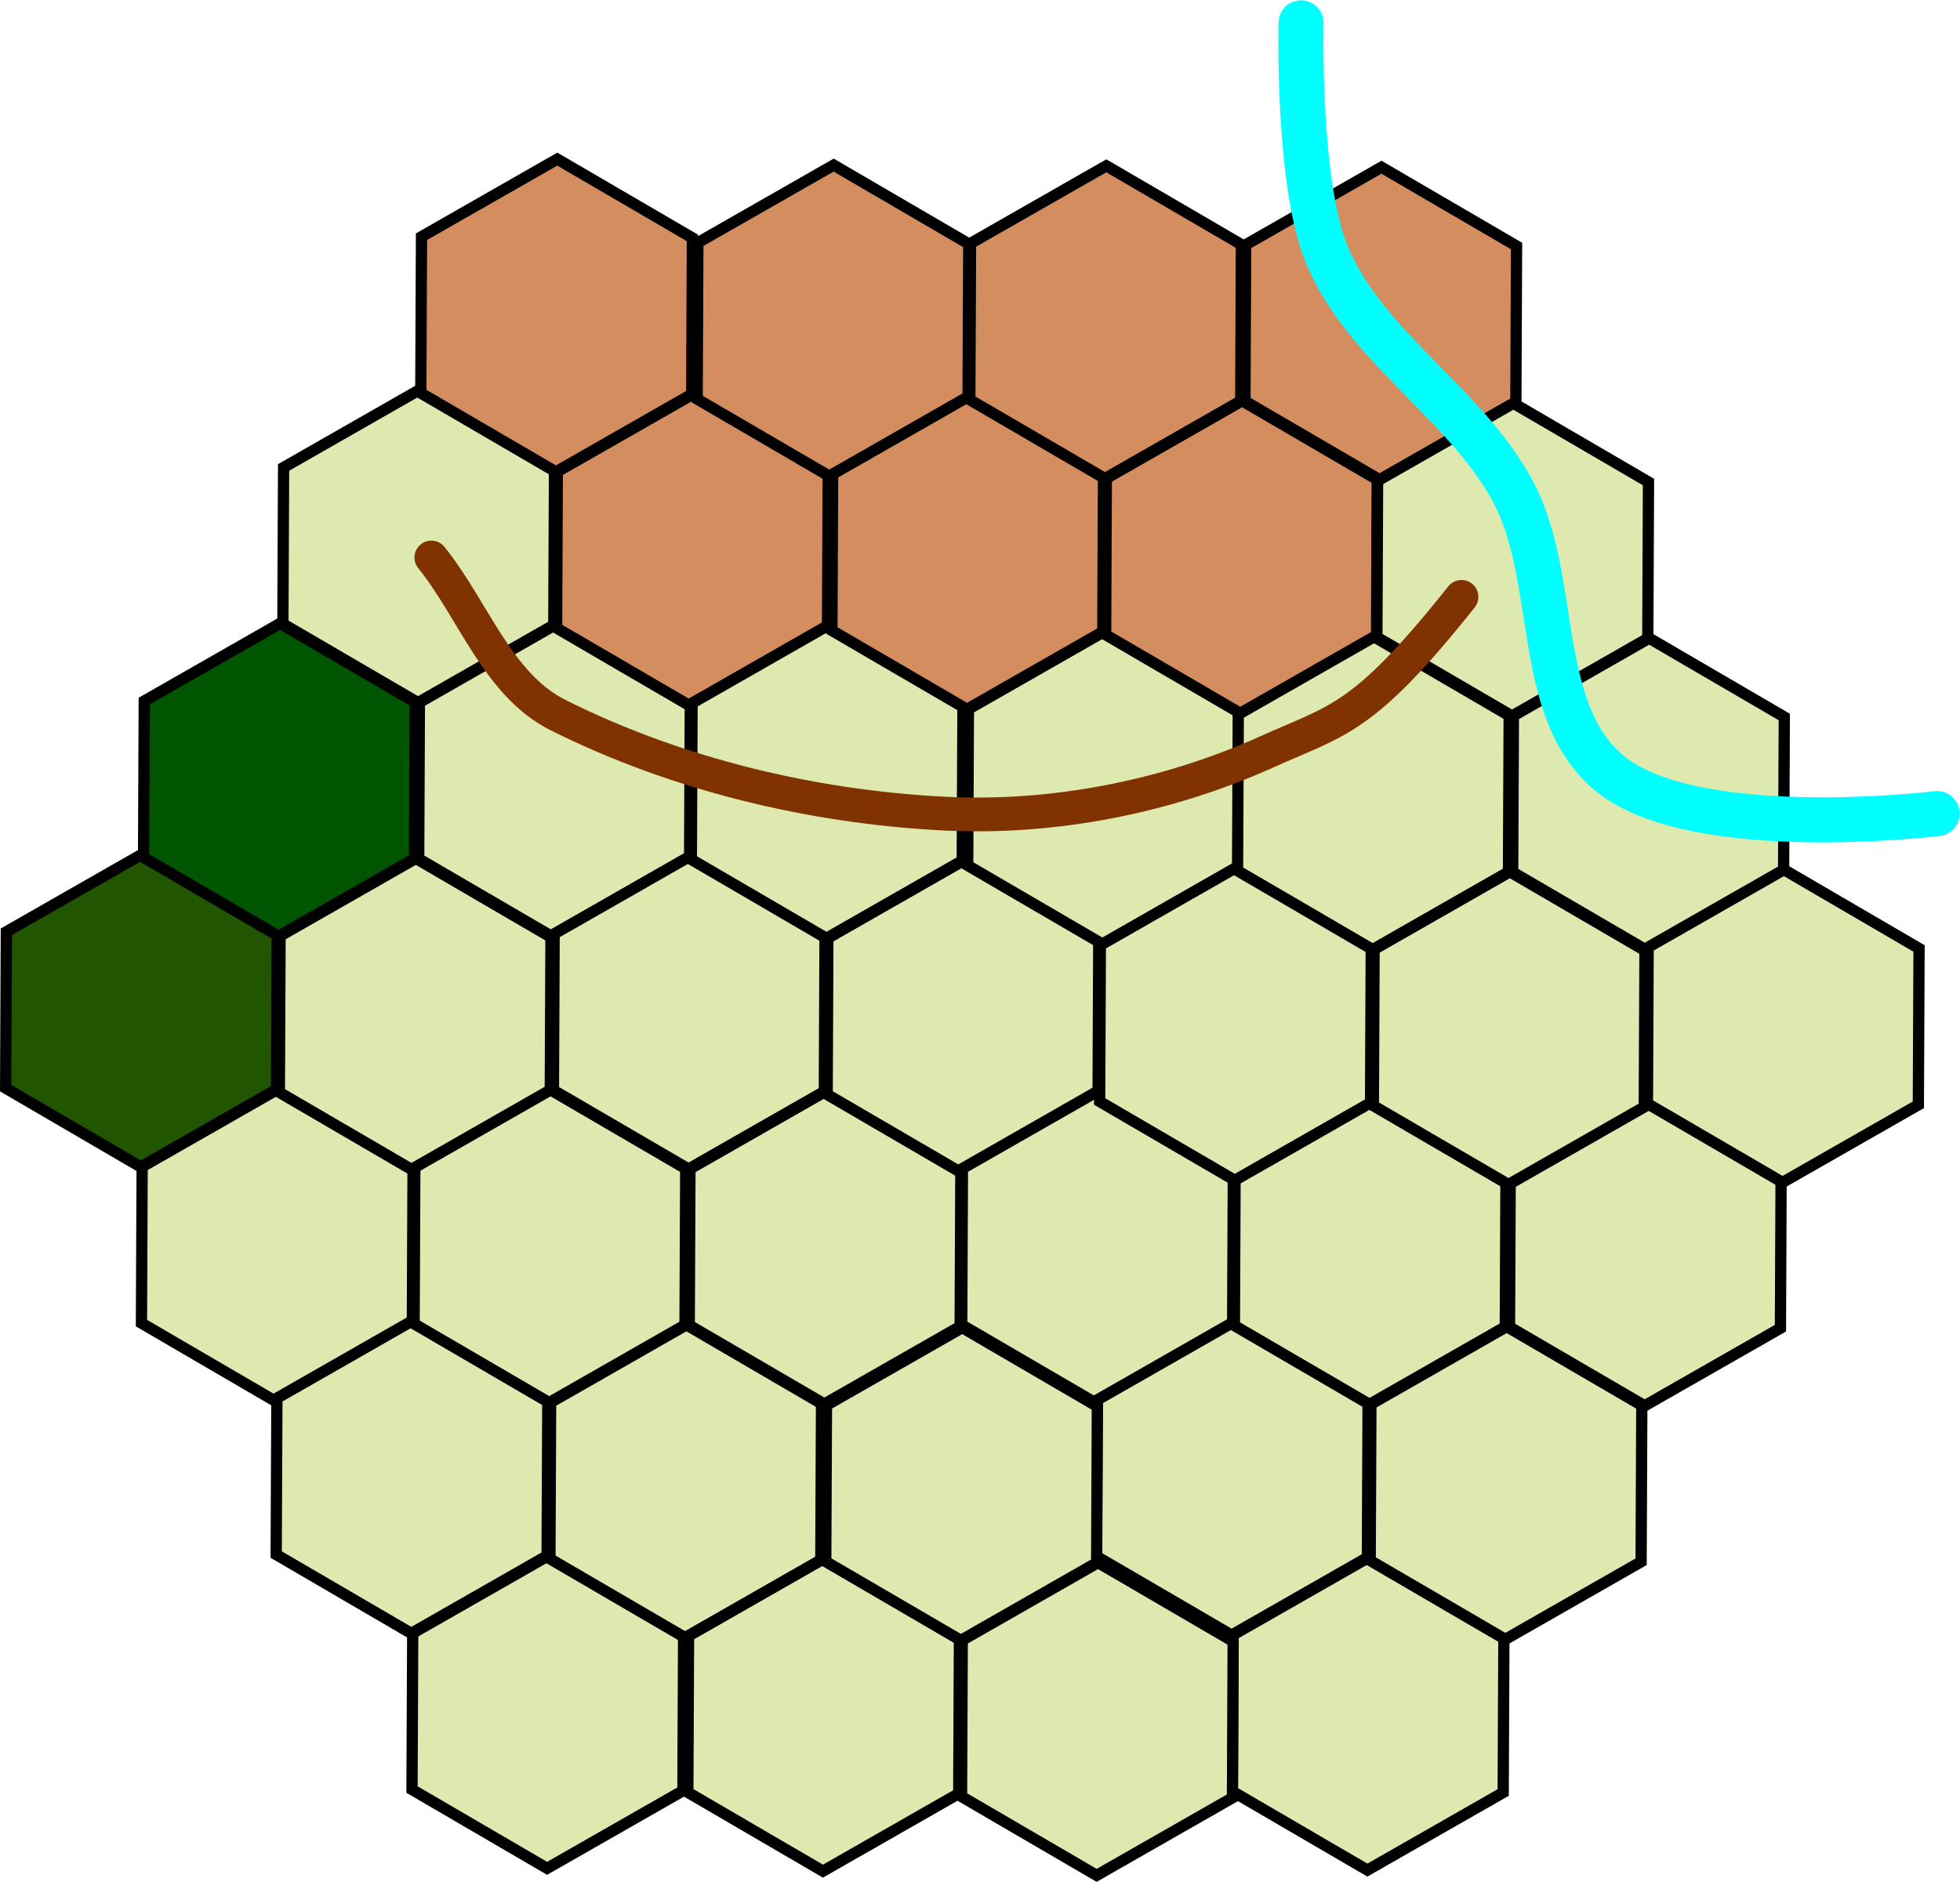
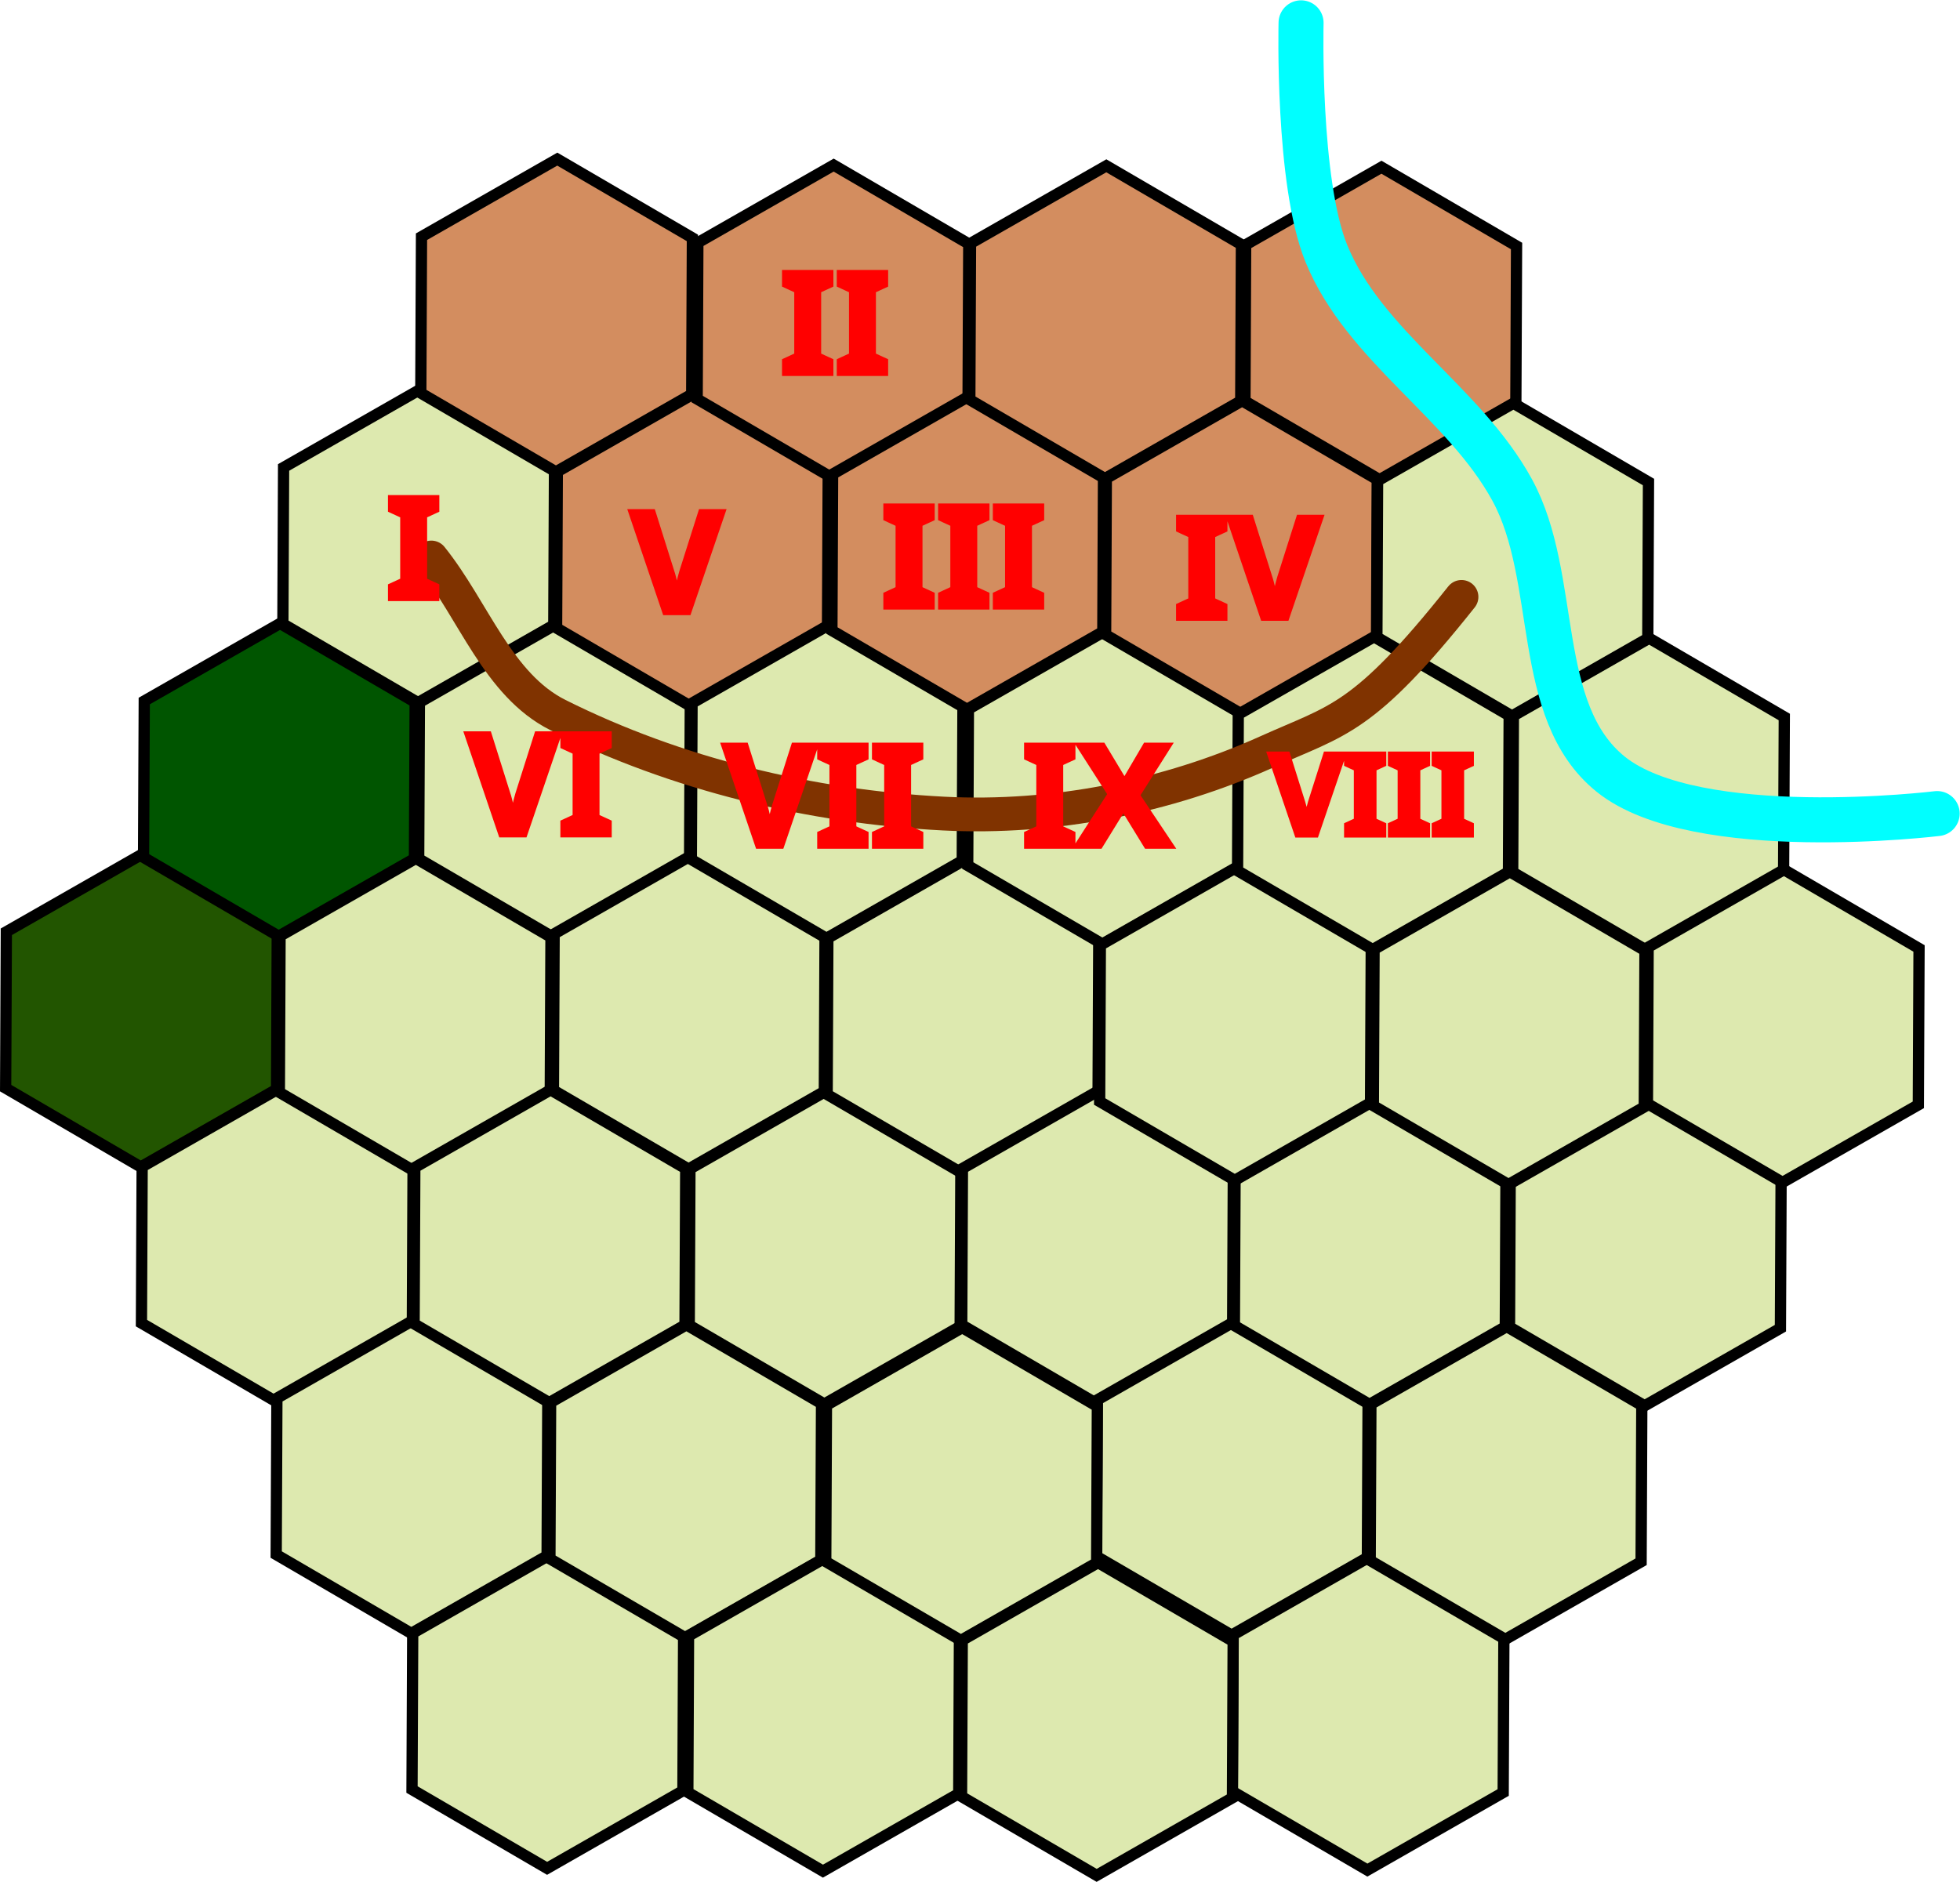
<svg xmlns="http://www.w3.org/2000/svg" width="98.265mm" height="94.367mm" viewBox="0 0 348.183 334.371" id="svg2" version="1.1">
  <defs id="defs4" />
  <g id="layer1" transform="translate(-305.8731,-213.3053)">
    <path style="fill:#225500;fill-opacity:1;fill-rule:evenodd;stroke:#000000;stroke-width:2;stroke-linecap:butt;stroke-linejoin:miter;stroke-miterlimit:4;stroke-dasharray:none;stroke-dashoffset:0" id="path4138" d="m 355,406.862 -24.124,13.785 -24,-14 0.124,-27.785 24.124,-13.785 24,14 z" />
    <path style="fill:#005500;fill-opacity:1;fill-rule:evenodd;stroke:#000000;stroke-width:2;stroke-linecap:butt;stroke-linejoin:miter;stroke-miterlimit:4;stroke-dasharray:none;stroke-dashoffset:0" id="path4138-3" d="m 379.5,365.862 -24.124,13.785 -24,-14 0.124,-27.785 24.124,-13.785 24,14 z" />
    <path style="fill:#dde9af;fill-opacity:1;fill-rule:evenodd;stroke:#000000;stroke-width:2;stroke-linecap:butt;stroke-linejoin:miter;stroke-miterlimit:4;stroke-dasharray:none;stroke-dashoffset:0" id="path4138-6" d="m 404.25,324.362 -24.124,13.785 -24,-14 0.124,-27.785 24.124,-13.785 24,14 z" />
    <path style="fill:#d38d5f;fill-opacity:1;fill-rule:evenodd;stroke:#000000;stroke-width:2;stroke-linecap:butt;stroke-linejoin:miter;stroke-miterlimit:4;stroke-dasharray:none;stroke-dashoffset:0" id="path4138-3-7" d="m 428.75,283.362 -24.124,13.785 -24,-14 0.124,-27.785 24.124,-13.785 24,14 z" />
    <path style="fill:#dde9af;fill-opacity:1;fill-rule:evenodd;stroke:#000000;stroke-width:2;stroke-linecap:butt;stroke-linejoin:miter;stroke-miterlimit:4;stroke-dasharray:none;stroke-dashoffset:0" id="path4138-5" d="m 379.125,448.612 -24.124,13.785 -24,-14 0.124,-27.785 24.124,-13.785 24,14 z" />
    <path style="fill:#dde9af;fill-opacity:1;fill-rule:evenodd;stroke:#000000;stroke-width:2;stroke-linecap:butt;stroke-linejoin:miter;stroke-miterlimit:4;stroke-dasharray:none;stroke-dashoffset:0" id="path4138-3-3" d="m 403.625,407.612 -24.124,13.785 -24,-14 0.124,-27.785 24.124,-13.785 24,14 z" />
    <path style="fill:#dde9af;fill-opacity:1;fill-rule:evenodd;stroke:#000000;stroke-width:2;stroke-linecap:butt;stroke-linejoin:miter;stroke-miterlimit:4;stroke-dasharray:none;stroke-dashoffset:0" id="path4138-6-5" d="m 428.375,366.112 -24.124,13.785 -24,-14 0.124,-27.785 24.124,-13.785 24,14 z" />
    <path style="fill:#d38d5f;fill-opacity:1;fill-rule:evenodd;stroke:#000000;stroke-width:2;stroke-linecap:butt;stroke-linejoin:miter;stroke-miterlimit:4;stroke-dasharray:none;stroke-dashoffset:0" id="path4138-3-7-6" d="m 452.875,325.112 -24.124,13.785 -24,-14 0.124,-27.785 24.124,-13.785 24,14 z" />
    <path style="fill:#dde9af;fill-opacity:1;fill-rule:evenodd;stroke:#000000;stroke-width:2;stroke-linecap:butt;stroke-linejoin:miter;stroke-miterlimit:4;stroke-dasharray:none;stroke-dashoffset:0" id="path4138-0" d="m 403.062,489.737 -24.124,13.785 -24,-14 0.124,-27.785 24.124,-13.785 24,14 z" />
    <path style="fill:#dde9af;fill-opacity:1;fill-rule:evenodd;stroke:#000000;stroke-width:2;stroke-linecap:butt;stroke-linejoin:miter;stroke-miterlimit:4;stroke-dasharray:none;stroke-dashoffset:0" id="path4138-3-2" d="m 427.562,448.737 -24.124,13.785 -24,-14 0.124,-27.785 24.124,-13.785 24,14 z" />
    <path style="fill:#dde9af;fill-opacity:1;fill-rule:evenodd;stroke:#000000;stroke-width:2;stroke-linecap:butt;stroke-linejoin:miter;stroke-miterlimit:4;stroke-dasharray:none;stroke-dashoffset:0" id="path4138-6-3" d="m 452.312,407.237 -24.124,13.785 -24,-14 0.124,-27.785 24.124,-13.785 24,14 z" />
    <path style="fill:#dde9af;fill-opacity:1;fill-rule:evenodd;stroke:#000000;stroke-width:2;stroke-linecap:butt;stroke-linejoin:miter;stroke-miterlimit:4;stroke-dasharray:none;stroke-dashoffset:0" id="path4138-3-7-7" d="m 476.812,366.237 -24.124,13.785 -24,-14 0.124,-27.785 24.124,-13.785 24,14 z" />
    <path style="fill:#dde9af;fill-opacity:1;fill-rule:evenodd;stroke:#000000;stroke-width:2;stroke-linecap:butt;stroke-linejoin:miter;stroke-miterlimit:4;stroke-dasharray:none;stroke-dashoffset:0" id="path4138-5-5" d="m 427.188,531.487 -24.124,13.785 -24,-14 0.124,-27.785 24.124,-13.785 24,14 z" />
    <path style="fill:#dde9af;fill-opacity:1;fill-rule:evenodd;stroke:#000000;stroke-width:2;stroke-linecap:butt;stroke-linejoin:miter;stroke-miterlimit:4;stroke-dasharray:none;stroke-dashoffset:0" id="path4138-3-3-9" d="m 451.688,490.487 -24.124,13.785 -24,-14 0.124,-27.785 24.124,-13.785 24,14 z" />
    <path style="fill:#dde9af;fill-opacity:1;fill-rule:evenodd;stroke:#000000;stroke-width:2;stroke-linecap:butt;stroke-linejoin:miter;stroke-miterlimit:4;stroke-dasharray:none;stroke-dashoffset:0" id="path4138-6-5-2" d="m 476.438,448.987 -24.124,13.785 -24,-14 0.124,-27.785 24.124,-13.785 24,14 z" />
    <path style="fill:#dde9af;fill-opacity:1;fill-rule:evenodd;stroke:#000000;stroke-width:2;stroke-linecap:butt;stroke-linejoin:miter;stroke-miterlimit:4;stroke-dasharray:none;stroke-dashoffset:0" id="path4138-3-7-6-2" d="m 500.938,407.987 -24.124,13.785 -24,-14 0.124,-27.785 24.124,-13.785 24,14 z" />
    <path style="fill:#d38d5f;fill-opacity:1;fill-rule:evenodd;stroke:#000000;stroke-width:2;stroke-linecap:butt;stroke-linejoin:miter;stroke-miterlimit:4;stroke-dasharray:none;stroke-dashoffset:0" id="path4138-5-8" d="m 477.844,284.425 -24.124,13.785 -24,-14 0.124,-27.785 24.124,-13.785 24,14 z" />
    <path style="fill:#d38d5f;fill-opacity:1;fill-rule:evenodd;stroke:#000000;stroke-width:2;stroke-linecap:butt;stroke-linejoin:miter;stroke-miterlimit:4;stroke-dasharray:none;stroke-dashoffset:0" id="path4138-0-9" d="m 501.781,325.55 -24.124,13.785 -24,-14 0.124,-27.785 24.124,-13.785 24,14 z" />
    <path style="fill:#d38d5f;fill-opacity:1;fill-rule:evenodd;stroke:#000000;stroke-width:2;stroke-linecap:butt;stroke-linejoin:miter;stroke-miterlimit:4;stroke-dasharray:none;stroke-dashoffset:0" id="path4138-3-2-7" d="m 526.281,284.55 -24.124,13.785 -24,-14 0.124,-27.785 24.124,-13.785 24,14 z" />
    <path style="fill:#dde9af;fill-opacity:1;fill-rule:evenodd;stroke:#000000;stroke-width:2;stroke-linecap:butt;stroke-linejoin:miter;stroke-miterlimit:4;stroke-dasharray:none;stroke-dashoffset:0" id="path4138-5-5-3" d="m 525.906,367.3 -24.124,13.785 -24,-14 0.124,-27.785 24.124,-13.785 24,14 z" />
    <path style="fill:#d38d5f;fill-opacity:1;fill-rule:evenodd;stroke:#000000;stroke-width:2;stroke-linecap:butt;stroke-linejoin:miter;stroke-miterlimit:4;stroke-dasharray:none;stroke-dashoffset:0" id="path4138-3-3-9-6" d="m 550.406,326.3 -24.124,13.785 -24,-14 0.124,-27.785 24.124,-13.785 24,14 z" />
    <path style="fill:#d38d5f;fill-opacity:1;fill-rule:evenodd;stroke:#000000;stroke-width:2;stroke-linecap:butt;stroke-linejoin:miter;stroke-miterlimit:4;stroke-dasharray:none;stroke-dashoffset:0" id="path4138-6-5-2-1" d="m 575.156,284.8 -24.124,13.785 -24,-14 0.124,-27.785 24.124,-13.785 24,14 z" />
    <path style="fill:#dde9af;fill-opacity:1;fill-rule:evenodd;stroke:#000000;stroke-width:2;stroke-linecap:butt;stroke-linejoin:miter;stroke-miterlimit:4;stroke-dasharray:none;stroke-dashoffset:0" id="path4138-5-2" d="m 524.844,448.925 -24.124,13.785 -24,-14 0.124,-27.785 24.124,-13.785 24,14 z" />
    <path style="fill:#dde9af;fill-opacity:1;fill-rule:evenodd;stroke:#000000;stroke-width:2;stroke-linecap:butt;stroke-linejoin:miter;stroke-miterlimit:4;stroke-dasharray:none;stroke-dashoffset:0" id="path4138-0-93" d="m 548.781,490.05 -24.124,13.785 -24,-14 0.124,-27.785 24.124,-13.785 24,14 z" />
    <path style="fill:#dde9af;fill-opacity:1;fill-rule:evenodd;stroke:#000000;stroke-width:2;stroke-linecap:butt;stroke-linejoin:miter;stroke-miterlimit:4;stroke-dasharray:none;stroke-dashoffset:0" id="path4138-3-2-1" d="m 573.281,449.05 -24.124,13.785 -24,-14 0.124,-27.785 24.124,-13.785 24,14 z" />
    <path style="fill:#dde9af;fill-opacity:1;fill-rule:evenodd;stroke:#000000;stroke-width:2;stroke-linecap:butt;stroke-linejoin:miter;stroke-miterlimit:4;stroke-dasharray:none;stroke-dashoffset:0" id="path4138-5-5-9" d="m 572.906,531.8 -24.124,13.785 -24,-14 0.124,-27.785 24.124,-13.785 24,14 z" />
    <path style="fill:#dde9af;fill-opacity:1;fill-rule:evenodd;stroke:#000000;stroke-width:2;stroke-linecap:butt;stroke-linejoin:miter;stroke-miterlimit:4;stroke-dasharray:none;stroke-dashoffset:0" id="path4138-3-3-9-4" d="m 597.406,490.8 -24.124,13.785 -24,-14 0.124,-27.785 24.124,-13.785 24,14 z" />
    <path style="fill:#dde9af;fill-opacity:1;fill-rule:evenodd;stroke:#000000;stroke-width:2;stroke-linecap:butt;stroke-linejoin:miter;stroke-miterlimit:4;stroke-dasharray:none;stroke-dashoffset:0" id="path4138-6-5-2-7" d="m 622.156,449.3 -24.124,13.785 -24,-14 0.124,-27.785 24.124,-13.785 24,14 z" />
    <path style="fill:#dde9af;fill-opacity:1;fill-rule:evenodd;stroke:#000000;stroke-width:2;stroke-linecap:butt;stroke-linejoin:miter;stroke-miterlimit:4;stroke-dasharray:none;stroke-dashoffset:0" id="path4138-6-0" d="m 476.188,531.987 -24.124,13.785 -24,-14 0.124,-27.785 24.124,-13.785 24,14 z" />
    <path style="fill:#dde9af;fill-opacity:1;fill-rule:evenodd;stroke:#000000;stroke-width:2;stroke-linecap:butt;stroke-linejoin:miter;stroke-miterlimit:4;stroke-dasharray:none;stroke-dashoffset:0" id="path4138-3-7-3" d="m 500.688,490.987 -24.124,13.785 -24,-14 0.124,-27.785 24.124,-13.785 24,14 z" />
    <path style="fill:#dde9af;fill-opacity:1;fill-rule:evenodd;stroke:#000000;stroke-width:2;stroke-linecap:butt;stroke-linejoin:miter;stroke-miterlimit:4;stroke-dasharray:none;stroke-dashoffset:0" id="path4138-3-7-6-6" d="m 524.812,532.737 -24.124,13.785 -24,-14 0.124,-27.785 24.124,-13.785 24,14 z" />
    <path style="fill:#dde9af;fill-opacity:1;fill-rule:evenodd;stroke:#000000;stroke-width:2;stroke-linecap:butt;stroke-linejoin:miter;stroke-miterlimit:4;stroke-dasharray:none;stroke-dashoffset:0" id="path4138-1-5" d="m 549.344,409.237 -24.124,13.785 -24,-14 0.124,-27.785 24.124,-13.785 24,14 z" />
    <path style="fill:#dde9af;fill-opacity:1;fill-rule:evenodd;stroke:#000000;stroke-width:2;stroke-linecap:butt;stroke-linejoin:miter;stroke-miterlimit:4;stroke-dasharray:none;stroke-dashoffset:0" id="path4138-3-0-4" d="m 573.844,368.237 -24.124,13.785 -24,-14 0.124,-27.785 24.124,-13.785 24,14 z" />
    <path style="fill:#dde9af;fill-opacity:1;fill-rule:evenodd;stroke:#000000;stroke-width:2;stroke-linecap:butt;stroke-linejoin:miter;stroke-miterlimit:4;stroke-dasharray:none;stroke-dashoffset:0" id="path4138-6-6-7" d="m 598.594,326.737 -24.124,13.785 -24,-14 0.124,-27.785 24.124,-13.785 24,14 z" />
    <path style="fill:#dde9af;fill-opacity:1;fill-rule:evenodd;stroke:#000000;stroke-width:2;stroke-linecap:butt;stroke-linejoin:miter;stroke-miterlimit:4;stroke-dasharray:none;stroke-dashoffset:0" id="path4138-3-3-3-6" d="m 597.969,409.987 -24.124,13.785 -24,-14 0.124,-27.785 24.124,-13.785 24,14 z" />
    <path style="fill:#dde9af;fill-opacity:1;fill-rule:evenodd;stroke:#000000;stroke-width:2;stroke-linecap:butt;stroke-linejoin:miter;stroke-miterlimit:4;stroke-dasharray:none;stroke-dashoffset:0" id="path4138-6-5-20-5" d="m 622.719,368.487 -24.124,13.785 -24,-14 0.124,-27.785 24.124,-13.785 24,14 z" />
    <path style="fill:#dde9af;fill-opacity:1;fill-rule:evenodd;stroke:#000000;stroke-width:2;stroke-linecap:butt;stroke-linejoin:miter;stroke-miterlimit:4;stroke-dasharray:none;stroke-dashoffset:0" id="path4138-6-3-5-6" d="m 646.656,409.612 -24.124,13.785 -24,-14 0.124,-27.785 24.124,-13.785 24,14 z" />
    <path style="fill:none;fill-rule:evenodd;stroke:#00ffff;stroke-width:8;stroke-linecap:round;stroke-linejoin:round;stroke-miterlimit:4;stroke-dasharray:none;stroke-opacity:1" d="m 650,357.862 c 0,0 -42.841,5.225 -58,-7 -13.868,-11.184 -8.962,-34.864 -17.5,-50.5 -8.532,-15.627 -26.27,-25.517 -33,-42 -5.197,-12.729 -4.5,-41 -4.5,-41" id="path4443" />
    <path style="fill:none;fill-rule:evenodd;stroke:#803300;stroke-width:6;stroke-linecap:round;stroke-linejoin:round;stroke-miterlimit:4;stroke-dasharray:none;stroke-opacity:1" d="m 382.5,312.362 c 7.5,9.333 11.791,22.645 22.5,28 21.079,10.539 44.965,16.286 68.5,17.5 19.488,1.005 39.714,-2.971 57.5,-11 12.572,-5.675 17,-5.5 34.5,-27.5" id="path4449" />
  </g>
  <g id="layer2">
-     <flowRoot xml:space="preserve" id="flowRoot4452" style="font-style:normal;font-variant:normal;font-weight:bold;font-stretch:normal;font-size:25px;line-height:125%;font-family:FreeSerif;-inkscape-font-specification:'FreeSerif Bold';letter-spacing:0px;word-spacing:0px;fill:#ff0000;fill-opacity:1;stroke:#ff0000;stroke-width:1px;stroke-linecap:butt;stroke-linejoin:miter;stroke-opacity:1" transform="translate(229,-63.5)">
-       <flowRegion id="flowRegion4454">
-         <rect id="rect4456" width="31.5" height="29" x="-146" y="186.871" style="font-style:normal;font-variant:normal;font-weight:bold;font-stretch:normal;font-size:25px;font-family:FreeSerif;-inkscape-font-specification:'FreeSerif Bold';fill:#ff0000;stroke:#ff0000" />
-       </flowRegion>
-       <flowPara id="flowPara4458">VI</flowPara>
-     </flowRoot>
-     <flowRoot xml:space="preserve" id="flowRoot4452-2" style="font-style:normal;font-variant:normal;font-weight:bold;font-stretch:normal;font-size:20px;line-height:125%;font-family:FreeSerif;-inkscape-font-specification:'FreeSerif Bold';letter-spacing:0px;word-spacing:0px;fill:#ff0000;fill-opacity:1;stroke:#ff0000;stroke-width:1px;stroke-linecap:butt;stroke-linejoin:miter;stroke-opacity:1" transform="translate(371.625,-58.48737)">
-       <flowRegion id="flowRegion4454-6">
-         <rect id="rect4456-4" width="55" height="33" x="-146" y="186.871" style="font-style:normal;font-variant:normal;font-weight:bold;font-stretch:normal;font-size:20px;font-family:FreeSerif;-inkscape-font-specification:'FreeSerif Bold';fill:#ff0000;stroke:#ff0000" />
-       </flowRegion>
-       <flowPara id="flowPara4458-5">VIII</flowPara>
-     </flowRoot>
-     <flowRoot xml:space="preserve" id="flowRoot4452-20" style="font-style:normal;font-variant:normal;font-weight:bold;font-stretch:normal;font-size:25px;line-height:125%;font-family:FreeSerif;-inkscape-font-specification:'FreeSerif Bold';letter-spacing:0px;word-spacing:0px;fill:#ff0000;fill-opacity:1;stroke:#ff0000;stroke-width:1px;stroke-linecap:butt;stroke-linejoin:miter;stroke-opacity:1" transform="translate(274.625,-61.48737)">
-       <flowRegion id="flowRegion4454-2">
-         <rect id="rect4456-9" width="46.5" height="37.5" x="-146" y="186.871" style="font-style:normal;font-variant:normal;font-weight:bold;font-stretch:normal;font-size:25px;font-family:FreeSerif;-inkscape-font-specification:'FreeSerif Bold';fill:#ff0000;stroke:#ff0000" />
-       </flowRegion>
-       <flowPara id="flowPara4458-0">VII</flowPara>
-     </flowRoot>
-     <flowRoot xml:space="preserve" id="flowRoot4452-9" style="font-style:normal;font-variant:normal;font-weight:bold;font-stretch:normal;font-size:25px;line-height:125%;font-family:FreeSerif;-inkscape-font-specification:'FreeSerif Bold';letter-spacing:0px;word-spacing:0px;fill:#ff0000;fill-opacity:1;stroke:#ff0000;stroke-width:1px;stroke-linecap:butt;stroke-linejoin:miter;stroke-opacity:1" transform="translate(327.625,-61.48737)">
-       <flowRegion id="flowRegion4454-9">
-         <rect id="rect4456-45" width="31.5" height="29" x="-146" y="186.871" style="font-style:normal;font-variant:normal;font-weight:bold;font-stretch:normal;font-size:25px;font-family:FreeSerif;-inkscape-font-specification:'FreeSerif Bold';fill:#ff0000;stroke:#ff0000" />
-       </flowRegion>
-       <flowPara id="flowPara4458-1">IX</flowPara>
-     </flowRoot>
-     <flowRoot xml:space="preserve" id="flowRoot4452-0" style="font-style:normal;font-variant:normal;font-weight:bold;font-stretch:normal;font-size:25px;line-height:125%;font-family:FreeSerif;-inkscape-font-specification:'FreeSerif Bold';letter-spacing:0px;word-spacing:0px;fill:#ff0000;fill-opacity:1;stroke:#ff0000;stroke-width:1px;stroke-linecap:butt;stroke-linejoin:miter;stroke-opacity:1" transform="translate(214.625,-105.4874)">
-       <flowRegion id="flowRegion4454-3">
-         <rect id="rect4456-7" width="31.5" height="29" x="-146" y="186.871" style="font-style:normal;font-variant:normal;font-weight:bold;font-stretch:normal;font-size:25px;font-family:FreeSerif;-inkscape-font-specification:'FreeSerif Bold';fill:#ff0000;stroke:#ff0000" />
-       </flowRegion>
-       <flowPara id="flowPara4458-8">I</flowPara>
-     </flowRoot>
-     <flowRoot xml:space="preserve" id="flowRoot4452-8" style="font-style:normal;font-variant:normal;font-weight:bold;font-stretch:normal;font-size:25px;line-height:125%;font-family:FreeSerif;-inkscape-font-specification:'FreeSerif Bold';letter-spacing:0px;word-spacing:0px;fill:#ff0000;fill-opacity:1;stroke:#ff0000;stroke-width:1px;stroke-linecap:butt;stroke-linejoin:miter;stroke-opacity:1" transform="translate(354.625,-101.9874)">
-       <flowRegion id="flowRegion4454-60">
-         <rect id="rect4456-46" width="31.5" height="29" x="-146" y="186.871" style="font-style:normal;font-variant:normal;font-weight:bold;font-stretch:normal;font-size:25px;font-family:FreeSerif;-inkscape-font-specification:'FreeSerif Bold';fill:#ff0000;stroke:#ff0000" />
-       </flowRegion>
-       <flowPara id="flowPara4458-7">IV</flowPara>
-     </flowRoot>
-     <flowRoot xml:space="preserve" id="flowRoot4452-6" style="font-style:normal;font-variant:normal;font-weight:bold;font-stretch:normal;font-size:25px;line-height:125%;font-family:FreeSerif;-inkscape-font-specification:'FreeSerif Bold';letter-spacing:0px;word-spacing:0px;fill:#ff0000;fill-opacity:1;stroke:#ff0000;stroke-width:1px;stroke-linecap:butt;stroke-linejoin:miter;stroke-opacity:1" transform="translate(258.125,-102.9874)">
-       <flowRegion id="flowRegion4454-0">
-         <rect id="rect4456-97" width="31.5" height="29" x="-146" y="186.871" style="font-style:normal;font-variant:normal;font-weight:bold;font-stretch:normal;font-size:25px;font-family:FreeSerif;-inkscape-font-specification:'FreeSerif Bold';fill:#ff0000;stroke:#ff0000" />
-       </flowRegion>
-       <flowPara id="flowPara4458-59">V</flowPara>
-     </flowRoot>
-     <flowRoot xml:space="preserve" id="flowRoot4452-7" style="font-style:normal;font-variant:normal;font-weight:bold;font-stretch:normal;font-size:25px;line-height:125%;font-family:FreeSerif;-inkscape-font-specification:'FreeSerif Bold';letter-spacing:0px;word-spacing:0px;fill:#ff0000;fill-opacity:1;stroke:#ff0000;stroke-width:1px;stroke-linecap:butt;stroke-linejoin:miter;stroke-opacity:1" transform="translate(302.625,-103.9874)">
-       <flowRegion id="flowRegion4454-8">
-         <rect id="rect4456-5" width="31.5" height="29" x="-146" y="186.871" style="font-style:normal;font-variant:normal;font-weight:bold;font-stretch:normal;font-size:25px;font-family:FreeSerif;-inkscape-font-specification:'FreeSerif Bold';fill:#ff0000;stroke:#ff0000" />
-       </flowRegion>
-       <flowPara id="flowPara4458-3">III</flowPara>
-     </flowRoot>
-     <flowRoot xml:space="preserve" id="flowRoot4452-3" style="font-style:normal;font-variant:normal;font-weight:bold;font-stretch:normal;font-size:25px;line-height:125%;font-family:FreeSerif;-inkscape-font-specification:'FreeSerif Bold';letter-spacing:0px;word-spacing:0px;fill:#ff0000;fill-opacity:1;stroke:#ff0000;stroke-width:1px;stroke-linecap:butt;stroke-linejoin:miter;stroke-opacity:1" transform="translate(284.625,-145.4874)">
-       <flowRegion id="flowRegion4454-83">
-         <rect id="rect4456-79" width="31.5" height="29" x="-146" y="186.871" style="font-style:normal;font-variant:normal;font-weight:bold;font-stretch:normal;font-size:25px;font-family:FreeSerif;-inkscape-font-specification:'FreeSerif Bold';fill:#ff0000;stroke:#ff0000" />
-       </flowRegion>
-       <flowPara id="flowPara4458-37">II</flowPara>
-       <flowPara id="flowPara4568" />
-     </flowRoot>
+     <text xml:space="preserve" style="font-style:normal;font-variant:normal;font-weight:bold;font-stretch:normal;font-size:25px;line-height:125%;font-family:sans-serif;-inkscape-font-specification:'sans-serif Bold';letter-spacing:0px;word-spacing:0px;fill:#ff0000;fill-opacity:1;stroke:#ff0000;stroke-width:1px;stroke-linecap:butt;stroke-linejoin:miter;stroke-opacity:1" x="83" y="148.29" id="text4210">
+       <tspan x="83" y="148.29" id="tspan4212">
+         <tspan x="83" y="148.29" id="tspan4214">VI</tspan>
+       </tspan>
+     </text>
+     <text xml:space="preserve" style="font-style:normal;font-variant:normal;font-weight:bold;font-stretch:normal;font-size:20px;line-height:125%;font-family:sans-serif;-inkscape-font-specification:'sans-serif Bold';letter-spacing:0px;word-spacing:0px;fill:#ff0000;fill-opacity:1;stroke:#ff0000;stroke-width:1px;stroke-linecap:butt;stroke-linejoin:miter;stroke-opacity:1" x="225.625" y="148.319" id="text4216">
+       <tspan x="225.625" y="148.319" id="tspan4218">
+         <tspan x="225.625" y="148.319" id="tspan4220">VIII</tspan>
+       </tspan>
+     </text>
+     <text xml:space="preserve" style="font-style:normal;font-variant:normal;font-weight:bold;font-stretch:normal;font-size:25px;line-height:125%;font-family:sans-serif;-inkscape-font-specification:'sans-serif Bold';letter-spacing:0px;word-spacing:0px;fill:#ff0000;fill-opacity:1;stroke:#ff0000;stroke-width:1px;stroke-linecap:butt;stroke-linejoin:miter;stroke-opacity:1" x="128.625" y="150.302" id="text4222">
+       <tspan x="128.625" y="150.302" id="tspan4224">
+         <tspan x="128.625" y="150.302" id="tspan4226">VII</tspan>
+       </tspan>
+     </text>
+     <text xml:space="preserve" style="font-style:normal;font-variant:normal;font-weight:bold;font-stretch:normal;font-size:25px;line-height:125%;font-family:sans-serif;-inkscape-font-specification:'sans-serif Bold';letter-spacing:0px;word-spacing:0px;fill:#ff0000;fill-opacity:1;stroke:#ff0000;stroke-width:1px;stroke-linecap:butt;stroke-linejoin:miter;stroke-opacity:1" x="181.625" y="150.302" id="text4228">
+       <tspan x="181.625" y="150.302" id="tspan4230">
+         <tspan x="181.625" y="150.302" id="tspan4232">IX</tspan>
+       </tspan>
+     </text>
+     <text xml:space="preserve" style="font-style:normal;font-variant:normal;font-weight:bold;font-stretch:normal;font-size:25px;line-height:125%;font-family:sans-serif;-inkscape-font-specification:'sans-serif Bold';letter-spacing:0px;word-spacing:0px;fill:#ff0000;fill-opacity:1;stroke:#ff0000;stroke-width:1px;stroke-linecap:butt;stroke-linejoin:miter;stroke-opacity:1" x="68.625" y="106.302" id="text4234">
+       <tspan x="68.625" y="106.302" id="tspan4236">
+         <tspan x="68.625" y="106.302" id="tspan4238">I</tspan>
+       </tspan>
+     </text>
+     <text xml:space="preserve" style="font-style:normal;font-variant:normal;font-weight:bold;font-stretch:normal;font-size:25px;line-height:125%;font-family:sans-serif;-inkscape-font-specification:'sans-serif Bold';letter-spacing:0px;word-spacing:0px;fill:#ff0000;fill-opacity:1;stroke:#ff0000;stroke-width:1px;stroke-linecap:butt;stroke-linejoin:miter;stroke-opacity:1" x="208.625" y="109.802" id="text4240">
+       <tspan x="208.625" y="109.802" id="tspan4242">
+         <tspan x="208.625" y="109.802" id="tspan4244">IV</tspan>
+       </tspan>
+     </text>
+     <text xml:space="preserve" style="font-style:normal;font-variant:normal;font-weight:bold;font-stretch:normal;font-size:25px;line-height:125%;font-family:sans-serif;-inkscape-font-specification:'sans-serif Bold';letter-spacing:0px;word-spacing:0px;fill:#ff0000;fill-opacity:1;stroke:#ff0000;stroke-width:1px;stroke-linecap:butt;stroke-linejoin:miter;stroke-opacity:1" x="112.125" y="108.802" id="text4246">
+       <tspan x="112.125" y="108.802" id="tspan4248">
+         <tspan x="112.125" y="108.802" id="tspan4250">V</tspan>
+       </tspan>
+     </text>
+     <text xml:space="preserve" style="font-style:normal;font-variant:normal;font-weight:bold;font-stretch:normal;font-size:25px;line-height:125%;font-family:sans-serif;-inkscape-font-specification:'sans-serif Bold';letter-spacing:0px;word-spacing:0px;fill:#ff0000;fill-opacity:1;stroke:#ff0000;stroke-width:1px;stroke-linecap:butt;stroke-linejoin:miter;stroke-opacity:1" x="156.625" y="107.802" id="text4252">
+       <tspan x="156.625" y="107.802" id="tspan4254">
+         <tspan x="156.625" y="107.802" id="tspan4256">III</tspan>
+       </tspan>
+     </text>
+     <text xml:space="preserve" style="font-style:normal;font-variant:normal;font-weight:bold;font-stretch:normal;font-size:25px;line-height:125%;font-family:sans-serif;-inkscape-font-specification:'sans-serif Bold';letter-spacing:0px;word-spacing:0px;fill:#ff0000;fill-opacity:1;stroke:#ff0000;stroke-width:1px;stroke-linecap:butt;stroke-linejoin:miter;stroke-opacity:1" x="138.625" y="66.302" id="text4258">
+       <tspan x="138.625" y="66.302" id="tspan4260">
+         <tspan x="138.625" y="66.302" id="tspan4262">II</tspan>
+         <tspan dx="0" x="157.277" y="66.302" id="tspan4264" />
+       </tspan>
+     </text>
  </g>
</svg>
